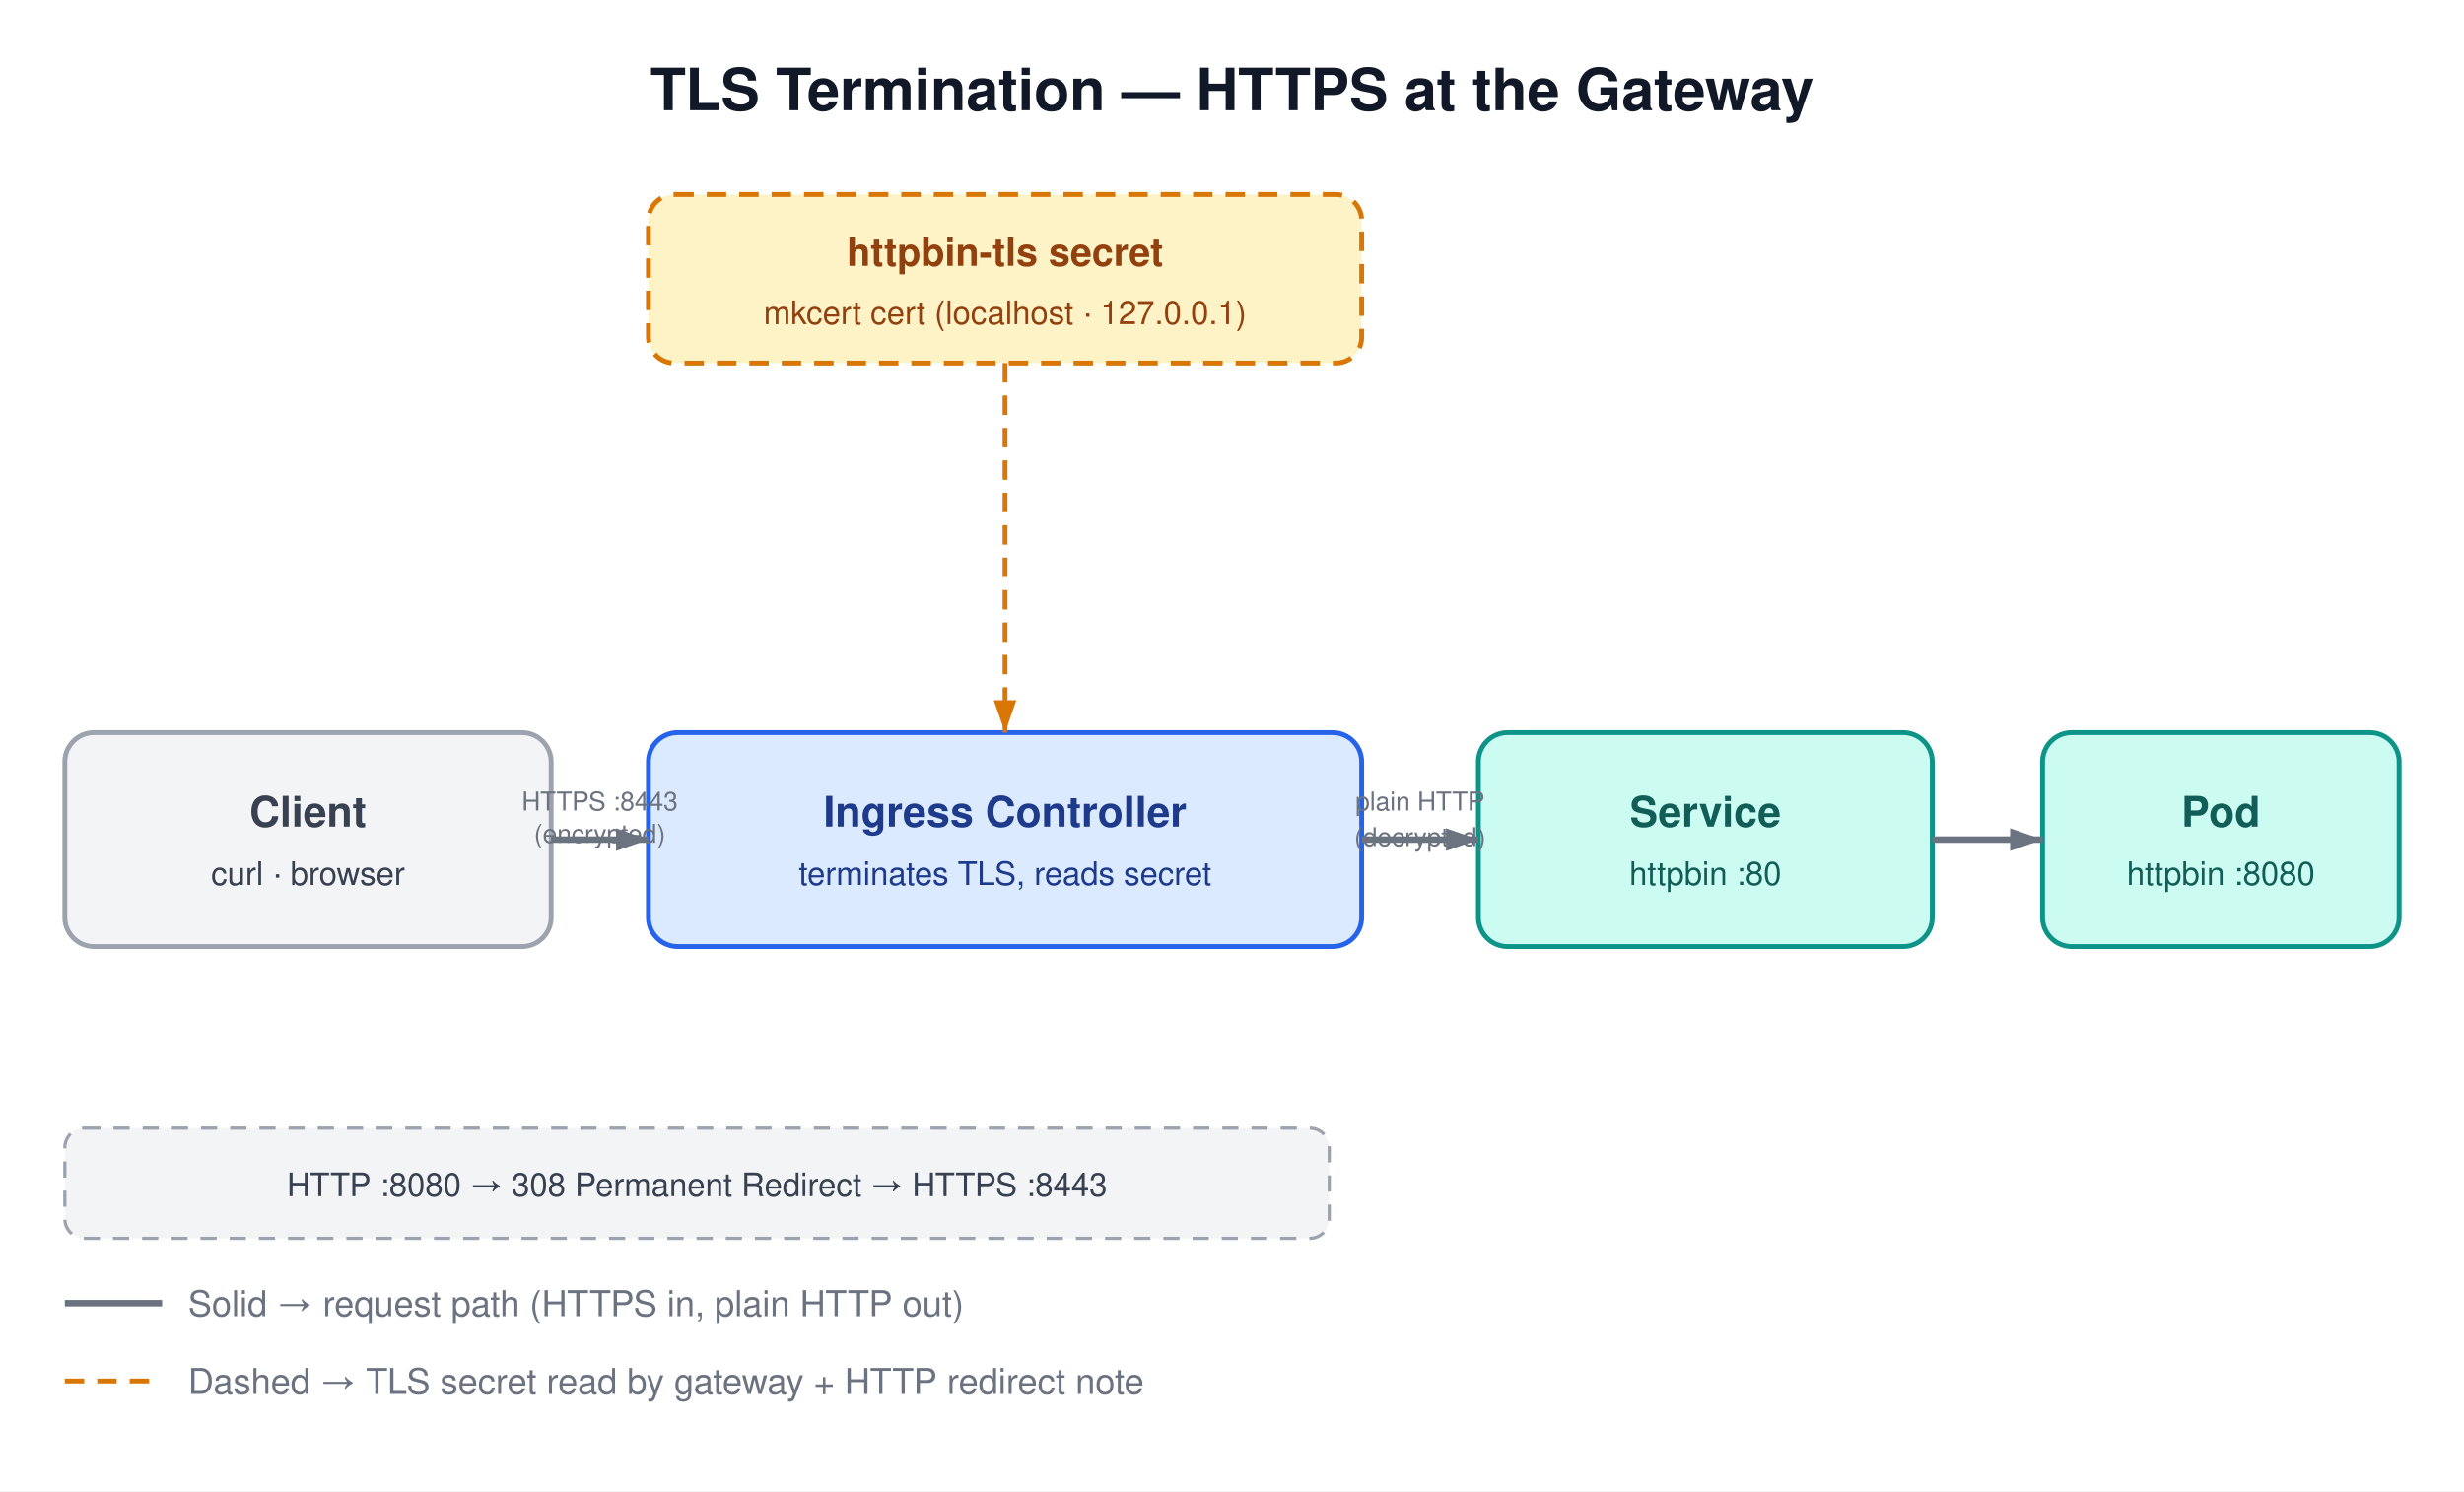
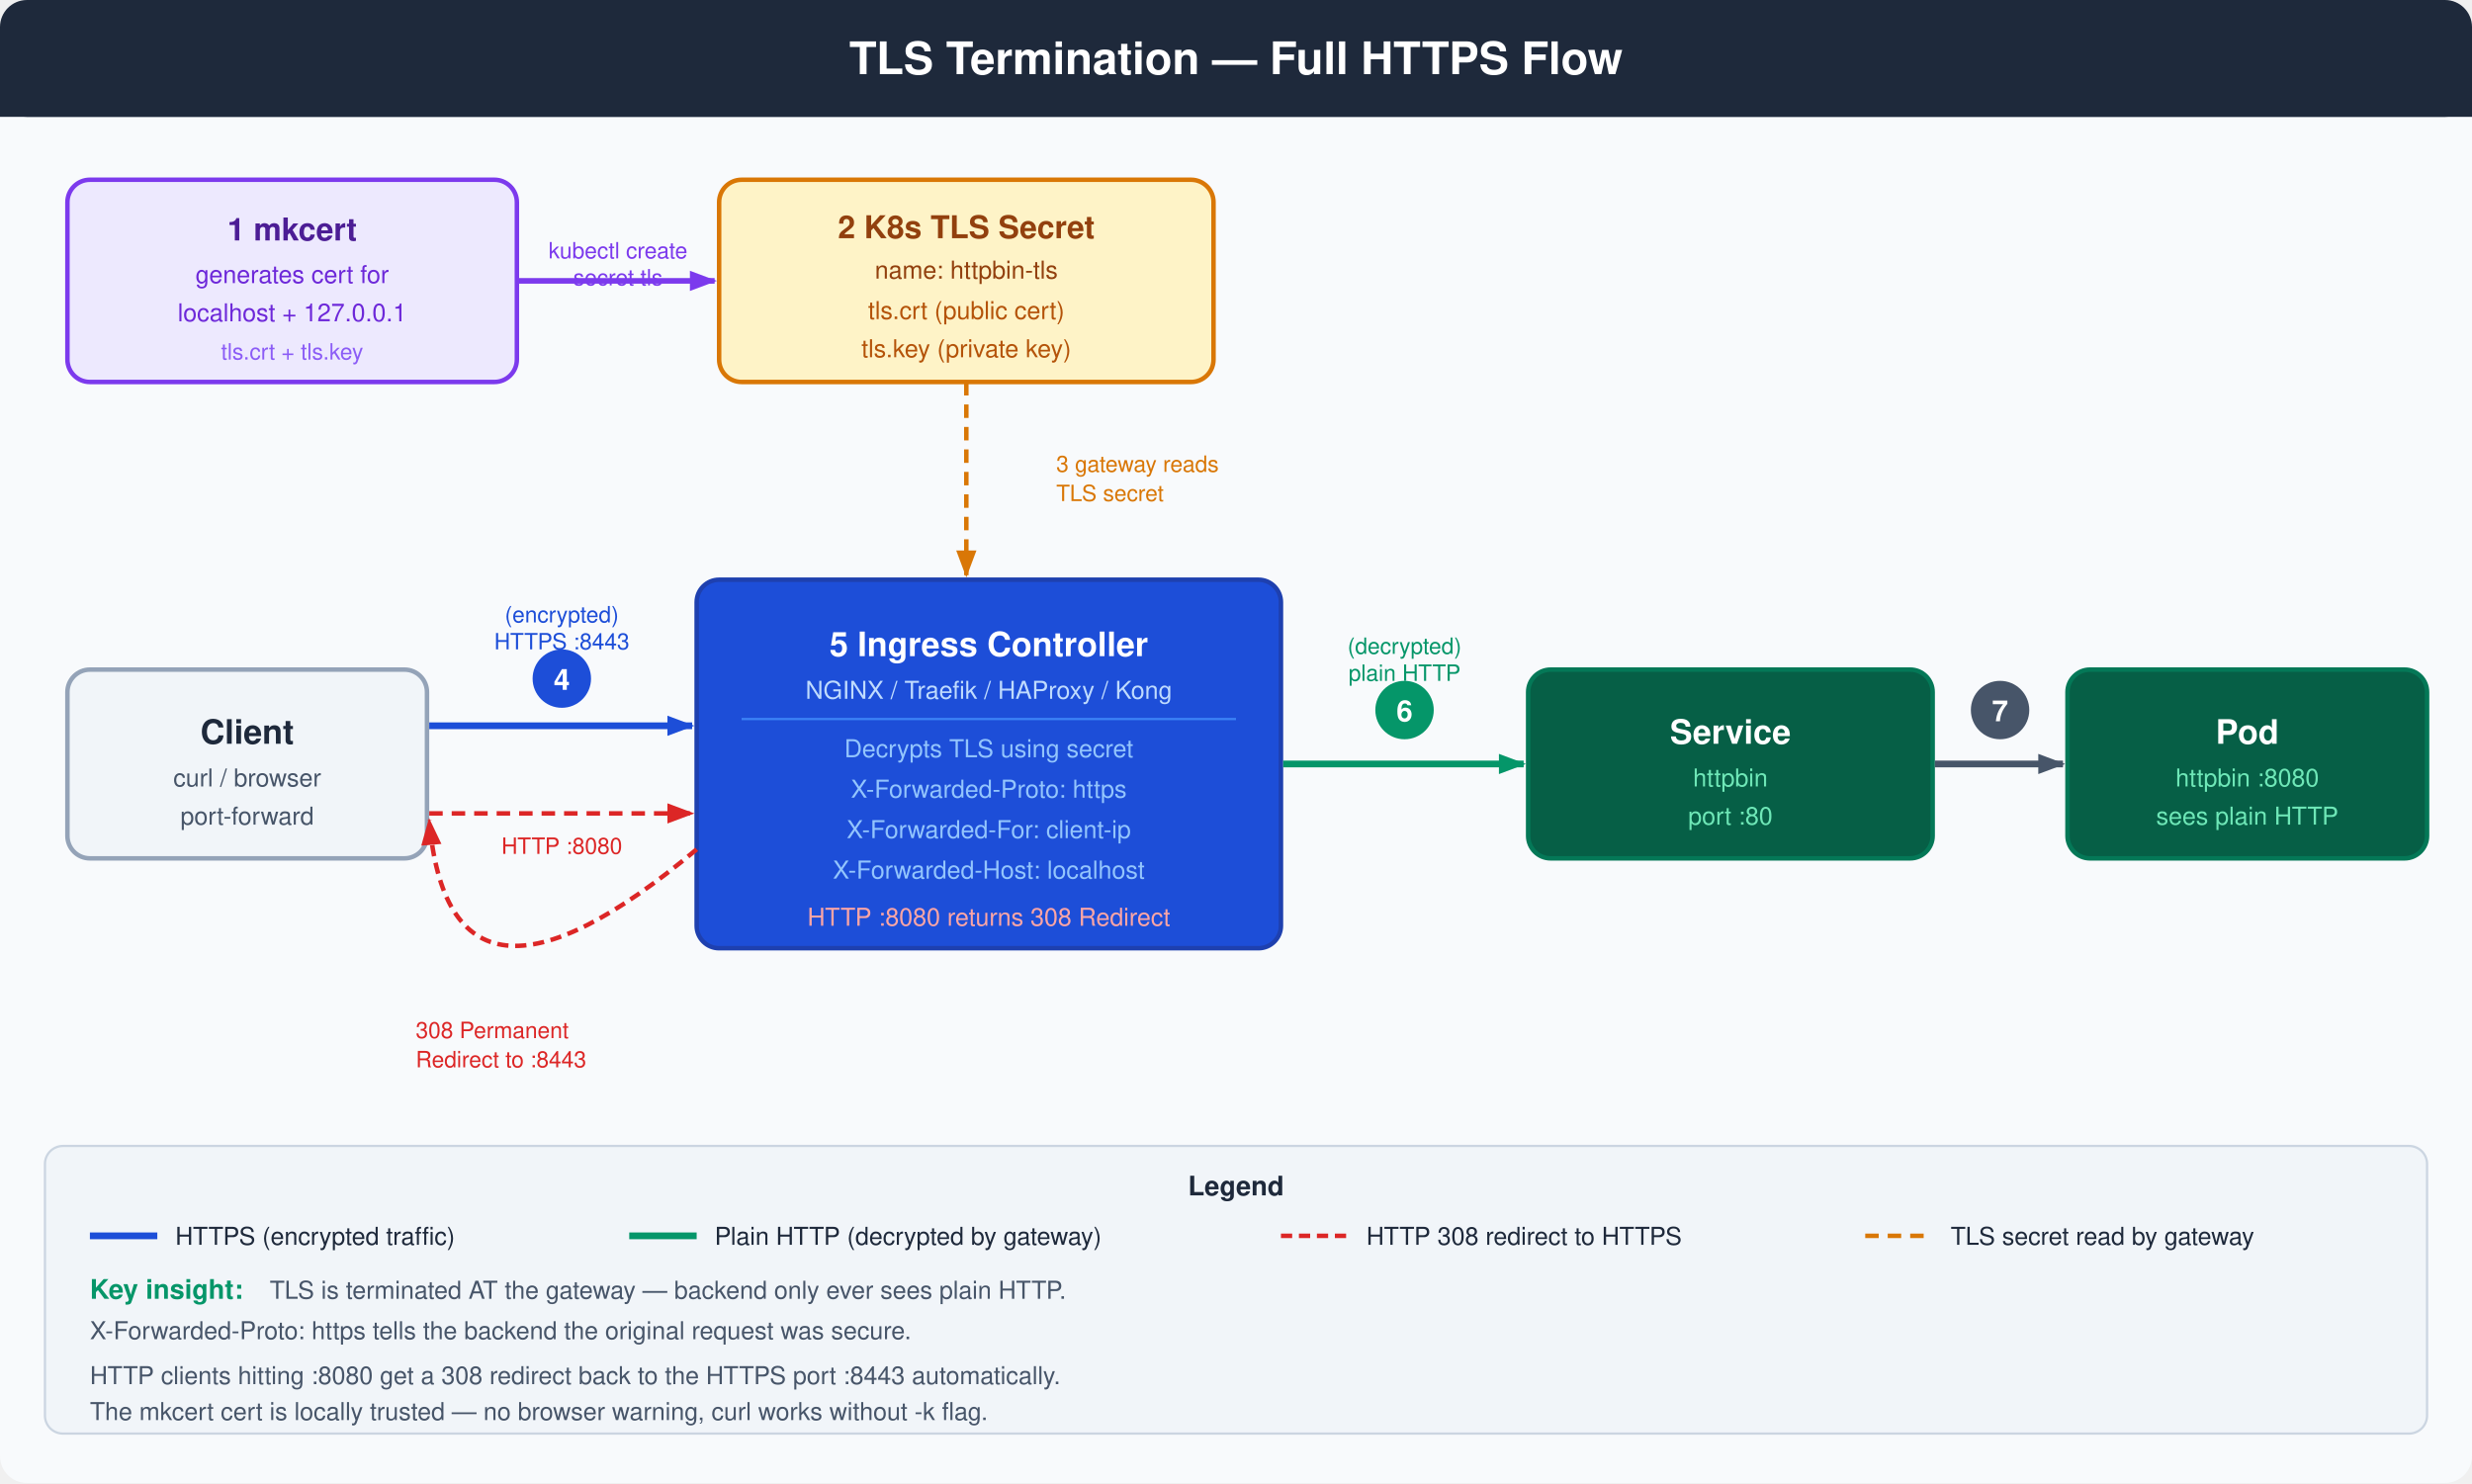
- <svg xmlns="http://www.w3.org/2000/svg" width="760" height="460" viewBox="0 0 760 460">
+ <svg xmlns="http://www.w3.org/2000/svg" viewBox="0 0 1100 660" width="1100" height="660">
  <defs>
-     <marker id="arr" markerWidth="10" markerHeight="7" refX="10" refY="3.5" orient="auto" markerUnits="userSpaceOnUse">
-       <polygon points="0 0, 10 3.5, 0 7" fill="#6B7280" />
+     <marker id="ah" markerWidth="12" markerHeight="9" refX="11" refY="4.5" orient="auto" markerUnits="userSpaceOnUse">
+       <polygon points="0 0,12 4.5,0 9" fill="#475569" />
    </marker>
-     <marker id="arr-o" markerWidth="10" markerHeight="7" refX="10" refY="3.5" orient="auto" markerUnits="userSpaceOnUse">
-       <polygon points="0 0, 10 3.5, 0 7" fill="#D97706" />
+     <marker id="ah-green" markerWidth="12" markerHeight="9" refX="11" refY="4.5" orient="auto" markerUnits="userSpaceOnUse">
+       <polygon points="0 0,12 4.5,0 9" fill="#059669" />
+     </marker>
+     <marker id="ah-red" markerWidth="12" markerHeight="9" refX="11" refY="4.5" orient="auto" markerUnits="userSpaceOnUse">
+       <polygon points="0 0,12 4.5,0 9" fill="#DC2626" />
+     </marker>
+     <marker id="ah-purple" markerWidth="12" markerHeight="9" refX="11" refY="4.5" orient="auto" markerUnits="userSpaceOnUse">
+       <polygon points="0 0,12 4.5,0 9" fill="#7C3AED" />
+     </marker>
+     <marker id="ah-orange" markerWidth="12" markerHeight="9" refX="11" refY="4.5" orient="auto" markerUnits="userSpaceOnUse">
+       <polygon points="0 0,12 4.5,0 9" fill="#D97706" />
+     </marker>
+     <marker id="ah-blue" markerWidth="12" markerHeight="9" refX="11" refY="4.5" orient="auto" markerUnits="userSpaceOnUse">
+       <polygon points="0 0,12 4.5,0 9" fill="#1D4ED8" />
    </marker>
  </defs>
-   <rect width="760" height="460" fill="white" />
-   <text x="380" y="34" text-anchor="middle" font-family="Helvetica,Arial,sans-serif" font-size="18" font-weight="bold" fill="#111827">TLS Termination — HTTPS at the Gateway</text>
-   <rect x="200" y="60" width="220" height="52" rx="8" fill="#FEF3C7" stroke="#D97706" stroke-width="1.5" stroke-dasharray="6 4" />
-   <text x="310" y="82" text-anchor="middle" font-family="Helvetica,Arial,sans-serif" font-size="12" font-weight="bold" fill="#92400E">httpbin-tls secret</text>
-   <text x="310" y="100" text-anchor="middle" font-family="Helvetica,Arial,sans-serif" font-size="10" fill="#92400E">mkcert cert (localhost · 127.0.0.1)</text>
-   <rect x="20" y="226" width="150" height="66" rx="9" fill="#F3F4F6" stroke="#9CA3AF" stroke-width="1.5" />
-   <text x="95" y="255" text-anchor="middle" font-family="Helvetica,Arial,sans-serif" font-size="13" font-weight="bold" fill="#374151">Client</text>
-   <text x="95" y="273" text-anchor="middle" font-family="Helvetica,Arial,sans-serif" font-size="10" fill="#374151">curl · browser</text>
-   <rect x="200" y="226" width="220" height="66" rx="9" fill="#DBEAFE" stroke="#2563EB" stroke-width="1.5" />
-   <text x="310" y="255" text-anchor="middle" font-family="Helvetica,Arial,sans-serif" font-size="13" font-weight="bold" fill="#1E3A8A">Ingress Controller</text>
-   <text x="310" y="273" text-anchor="middle" font-family="Helvetica,Arial,sans-serif" font-size="10" fill="#1E3A8A">terminates TLS, reads secret</text>
-   <rect x="456" y="226" width="140" height="66" rx="9" fill="#CCFBF1" stroke="#0D9488" stroke-width="1.5" />
-   <text x="526" y="255" text-anchor="middle" font-family="Helvetica,Arial,sans-serif" font-size="13" font-weight="bold" fill="#115E59">Service</text>
-   <text x="526" y="273" text-anchor="middle" font-family="Helvetica,Arial,sans-serif" font-size="10" fill="#115E59">httpbin  :80</text>
-   <rect x="630" y="226" width="110" height="66" rx="9" fill="#CCFBF1" stroke="#0D9488" stroke-width="1.5" />
-   <text x="685" y="255" text-anchor="middle" font-family="Helvetica,Arial,sans-serif" font-size="13" font-weight="bold" fill="#115E59">Pod</text>
-   <text x="685" y="273" text-anchor="middle" font-family="Helvetica,Arial,sans-serif" font-size="10" fill="#115E59">httpbin  :8080</text>
-   <rect x="20" y="348" width="390" height="34" rx="6" fill="#F3F4F6" stroke="#9CA3AF" stroke-width="1" stroke-dasharray="5 4" />
-   <text x="215" y="369" text-anchor="middle" font-family="Helvetica,Arial,sans-serif" font-size="10" fill="#374151">HTTP :8080  →  308 Permanent Redirect  →  HTTPS :8443</text>
-   <line x1="310" y1="112" x2="310" y2="226" stroke="#D97706" stroke-width="1.5" stroke-dasharray="6 4" marker-end="url(#arr-o)" />
-   <line x1="170" y1="259" x2="200" y2="259" stroke="#6B7280" stroke-width="2" marker-end="url(#arr)" />
-   <text x="185" y="250" text-anchor="middle" font-family="Helvetica,Arial,sans-serif" font-size="8" fill="#6B7280">HTTPS :8443</text>
-   <text x="185" y="260" text-anchor="middle" font-family="Helvetica,Arial,sans-serif" font-size="8" fill="#6B7280">(encrypted)</text>
-   <line x1="420" y1="259" x2="456" y2="259" stroke="#6B7280" stroke-width="2" marker-end="url(#arr)" />
-   <text x="438" y="250" text-anchor="middle" font-family="Helvetica,Arial,sans-serif" font-size="8" fill="#6B7280">plain HTTP</text>
-   <text x="438" y="261" text-anchor="middle" font-family="Helvetica,Arial,sans-serif" font-size="8" fill="#6B7280">(decrypted)</text>
-   <line x1="596" y1="259" x2="630" y2="259" stroke="#6B7280" stroke-width="2" marker-end="url(#arr)" />
-   <line x1="20" y1="402" x2="50" y2="402" stroke="#6B7280" stroke-width="2" />
-   <text x="58" y="406" font-family="Helvetica,Arial,sans-serif" font-size="11" fill="#6B7280">Solid → request path (HTTPS in, plain HTTP out)</text>
-   <line x1="20" y1="426" x2="50" y2="426" stroke="#D97706" stroke-width="1.5" stroke-dasharray="6 4" />
-   <text x="58" y="430" font-family="Helvetica,Arial,sans-serif" font-size="11" fill="#6B7280">Dashed → TLS secret read by gateway + HTTP redirect note</text>
+   <rect width="1100" height="660" fill="#F8FAFC" rx="12" />
+   <rect x="0" y="0" width="1100" height="52" fill="#1E293B" rx="12" />
+   <rect x="0" y="40" width="1100" height="12" fill="#1E293B" />
+   <text x="550" y="33" text-anchor="middle" font-family="Helvetica,Arial,sans-serif" font-size="20" font-weight="bold" fill="white">TLS Termination — Full HTTPS Flow</text>
+   <rect x="30" y="80" width="200" height="90" rx="10" fill="#EDE9FE" stroke="#7C3AED" stroke-width="2" />
+   <text x="130" y="107" text-anchor="middle" font-family="Helvetica,Arial,sans-serif" font-size="14" font-weight="bold" fill="#4C1D95">1  mkcert</text>
+   <text x="130" y="126" text-anchor="middle" font-family="Helvetica,Arial,sans-serif" font-size="11" fill="#6D28D9">generates cert for</text>
+   <text x="130" y="143" text-anchor="middle" font-family="Helvetica,Arial,sans-serif" font-size="11" fill="#6D28D9">localhost + 127.0.0.1</text>
+   <text x="130" y="160" text-anchor="middle" font-family="Helvetica,Arial,sans-serif" font-size="10" fill="#8B5CF6">tls.crt + tls.key</text>
+   <line x1="231" y1="125" x2="318" y2="125" stroke="#7C3AED" stroke-width="2.5" marker-end="url(#ah-purple)" />
+   <text x="275" y="115" text-anchor="middle" font-family="Helvetica,Arial,sans-serif" font-size="10" fill="#7C3AED">kubectl create</text>
+   <text x="275" y="127" text-anchor="middle" font-family="Helvetica,Arial,sans-serif" font-size="10" fill="#7C3AED">secret tls</text>
+   <rect x="320" y="80" width="220" height="90" rx="10" fill="#FEF3C7" stroke="#D97706" stroke-width="2" />
+   <text x="430" y="106" text-anchor="middle" font-family="Helvetica,Arial,sans-serif" font-size="14" font-weight="bold" fill="#92400E">2  K8s TLS Secret</text>
+   <text x="430" y="124" text-anchor="middle" font-family="Helvetica,Arial,sans-serif" font-size="11" fill="#92400E">name: httpbin-tls</text>
+   <text x="430" y="142" text-anchor="middle" font-family="Helvetica,Arial,sans-serif" font-size="11" fill="#B45309">tls.crt  (public cert)</text>
+   <text x="430" y="159" text-anchor="middle" font-family="Helvetica,Arial,sans-serif" font-size="11" fill="#B45309">tls.key  (private key)</text>
+   <line x1="430" y1="170" x2="430" y2="256" stroke="#D97706" stroke-width="2" stroke-dasharray="6 4" marker-end="url(#ah-orange)" />
+   <text x="470" y="210" font-family="Helvetica,Arial,sans-serif" font-size="10" fill="#D97706">3  gateway reads</text>
+   <text x="470" y="223" font-family="Helvetica,Arial,sans-serif" font-size="10" fill="#D97706">TLS secret</text>
+   <rect x="30" y="298" width="160" height="84" rx="10" fill="#F1F5F9" stroke="#94A3B8" stroke-width="2" />
+   <text x="110" y="331" text-anchor="middle" font-family="Helvetica,Arial,sans-serif" font-size="15" font-weight="bold" fill="#1E293B">Client</text>
+   <text x="110" y="350" text-anchor="middle" font-family="Helvetica,Arial,sans-serif" font-size="11" fill="#475569">curl / browser</text>
+   <text x="110" y="367" text-anchor="middle" font-family="Helvetica,Arial,sans-serif" font-size="11" fill="#475569">port-forward</text>
+   <line x1="191" y1="323" x2="308" y2="323" stroke="#1D4ED8" stroke-width="3" marker-end="url(#ah-blue)" />
+   <circle cx="250" cy="302" r="13" fill="#1D4ED8" />
+   <text x="250" y="307" text-anchor="middle" font-family="Helvetica,Arial,sans-serif" font-size="13" font-weight="bold" fill="white">4</text>
+   <text x="250" y="289" text-anchor="middle" font-family="Helvetica,Arial,sans-serif" font-size="10" fill="#1D4ED8">HTTPS :8443</text>
+   <text x="250" y="277" text-anchor="middle" font-family="Helvetica,Arial,sans-serif" font-size="10" fill="#1D4ED8">(encrypted)</text>
+   <line x1="191" y1="362" x2="308" y2="362" stroke="#DC2626" stroke-width="2" stroke-dasharray="6 4" marker-end="url(#ah-red)" />
+   <text x="250" y="380" text-anchor="middle" font-family="Helvetica,Arial,sans-serif" font-size="10" fill="#DC2626">HTTP :8080</text>
+   <rect x="310" y="258" width="260" height="164" rx="10" fill="#1D4ED8" stroke="#1E40AF" stroke-width="2" />
+   <text x="440" y="292" text-anchor="middle" font-family="Helvetica,Arial,sans-serif" font-size="15" font-weight="bold" fill="white">5  Ingress Controller</text>
+   <text x="440" y="311" text-anchor="middle" font-family="Helvetica,Arial,sans-serif" font-size="11" fill="#BFDBFE">NGINX / Traefik / HAProxy / Kong</text>
+   <line x1="330" y1="320" x2="550" y2="320" stroke="#3B82F6" stroke-width="1" />
+   <text x="440" y="337" text-anchor="middle" font-family="Helvetica,Arial,sans-serif" font-size="11" fill="#93C5FD">Decrypts TLS using secret</text>
+   <text x="440" y="355" text-anchor="middle" font-family="Helvetica,Arial,sans-serif" font-size="11" fill="#93C5FD">X-Forwarded-Proto: https</text>
+   <text x="440" y="373" text-anchor="middle" font-family="Helvetica,Arial,sans-serif" font-size="11" fill="#93C5FD">X-Forwarded-For: client-ip</text>
+   <text x="440" y="391" text-anchor="middle" font-family="Helvetica,Arial,sans-serif" font-size="11" fill="#93C5FD">X-Forwarded-Host: localhost</text>
+   <text x="440" y="412" text-anchor="middle" font-family="Helvetica,Arial,sans-serif" font-size="11" fill="#FCA5A5">HTTP :8080 returns 308 Redirect</text>
+   <path d="M310 378 Q200 470 191 365" fill="none" stroke="#DC2626" stroke-width="2" stroke-dasharray="5 3" marker-end="url(#ah-red)" />
+   <text x="185" y="462" font-family="Helvetica,Arial,sans-serif" font-size="10" fill="#DC2626">308 Permanent</text>
+   <text x="185" y="475" font-family="Helvetica,Arial,sans-serif" font-size="10" fill="#DC2626">Redirect to :8443</text>
+   <line x1="571" y1="340" x2="678" y2="340" stroke="#059669" stroke-width="3" marker-end="url(#ah-green)" />
+   <circle cx="625" cy="316" r="13" fill="#059669" />
+   <text x="625" y="321" text-anchor="middle" font-family="Helvetica,Arial,sans-serif" font-size="13" font-weight="bold" fill="white">6</text>
+   <text x="625" y="303" text-anchor="middle" font-family="Helvetica,Arial,sans-serif" font-size="10" fill="#059669">plain HTTP</text>
+   <text x="625" y="291" text-anchor="middle" font-family="Helvetica,Arial,sans-serif" font-size="10" fill="#059669">(decrypted)</text>
+   <rect x="680" y="298" width="180" height="84" rx="10" fill="#065F46" stroke="#047857" stroke-width="2" />
+   <text x="770" y="331" text-anchor="middle" font-family="Helvetica,Arial,sans-serif" font-size="15" font-weight="bold" fill="white">Service</text>
+   <text x="770" y="350" text-anchor="middle" font-family="Helvetica,Arial,sans-serif" font-size="11" fill="#6EE7B7">httpbin</text>
+   <text x="770" y="367" text-anchor="middle" font-family="Helvetica,Arial,sans-serif" font-size="11" fill="#6EE7B7">port :80</text>
+   <line x1="861" y1="340" x2="918" y2="340" stroke="#475569" stroke-width="3" marker-end="url(#ah)" />
+   <circle cx="890" cy="316" r="13" fill="#475569" />
+   <text x="890" y="321" text-anchor="middle" font-family="Helvetica,Arial,sans-serif" font-size="13" font-weight="bold" fill="white">7</text>
+   <rect x="920" y="298" width="160" height="84" rx="10" fill="#065F46" stroke="#047857" stroke-width="2" />
+   <text x="1000" y="331" text-anchor="middle" font-family="Helvetica,Arial,sans-serif" font-size="15" font-weight="bold" fill="white">Pod</text>
+   <text x="1000" y="350" text-anchor="middle" font-family="Helvetica,Arial,sans-serif" font-size="11" fill="#6EE7B7">httpbin :8080</text>
+   <text x="1000" y="367" text-anchor="middle" font-family="Helvetica,Arial,sans-serif" font-size="11" fill="#6EE7B7">sees plain HTTP</text>
+   <rect x="20" y="510" width="1060" height="128" rx="8" fill="#F1F5F9" stroke="#CBD5E1" stroke-width="1" />
+   <text x="550" y="532" text-anchor="middle" font-family="Helvetica,Arial,sans-serif" font-size="12" font-weight="bold" fill="#1E293B">Legend</text>
+   <line x1="40" y1="550" x2="70" y2="550" stroke="#1D4ED8" stroke-width="3" />
+   <text x="78" y="554" font-family="Helvetica,Arial,sans-serif" font-size="11" fill="#1E293B">HTTPS (encrypted traffic)</text>
+   <line x1="280" y1="550" x2="310" y2="550" stroke="#059669" stroke-width="3" />
+   <text x="318" y="554" font-family="Helvetica,Arial,sans-serif" font-size="11" fill="#1E293B">Plain HTTP (decrypted by gateway)</text>
+   <line x1="570" y1="550" x2="600" y2="550" stroke="#DC2626" stroke-width="2" stroke-dasharray="5 3" />
+   <text x="608" y="554" font-family="Helvetica,Arial,sans-serif" font-size="11" fill="#1E293B">HTTP 308 redirect to HTTPS</text>
+   <line x1="830" y1="550" x2="860" y2="550" stroke="#D97706" stroke-width="2" stroke-dasharray="6 4" />
+   <text x="868" y="554" font-family="Helvetica,Arial,sans-serif" font-size="11" fill="#1E293B">TLS secret read by gateway</text>
+   <text x="40" y="578" font-family="Helvetica,Arial,sans-serif" font-size="12" font-weight="bold" fill="#059669">Key insight:</text>
+   <text x="120" y="578" font-family="Helvetica,Arial,sans-serif" font-size="11" fill="#475569">TLS is terminated AT the gateway — backend only ever sees plain HTTP.</text>
+   <text x="40" y="596" font-family="Helvetica,Arial,sans-serif" font-size="11" fill="#475569">X-Forwarded-Proto: https tells the backend the original request was secure.</text>
+   <text x="40" y="616" font-family="Helvetica,Arial,sans-serif" font-size="11" fill="#475569">HTTP clients hitting :8080 get a 308 redirect back to the HTTPS port :8443 automatically.</text>
+   <text x="40" y="632" font-family="Helvetica,Arial,sans-serif" font-size="11" fill="#475569">The mkcert cert is locally trusted — no browser warning, curl works without -k flag.</text>
</svg>
